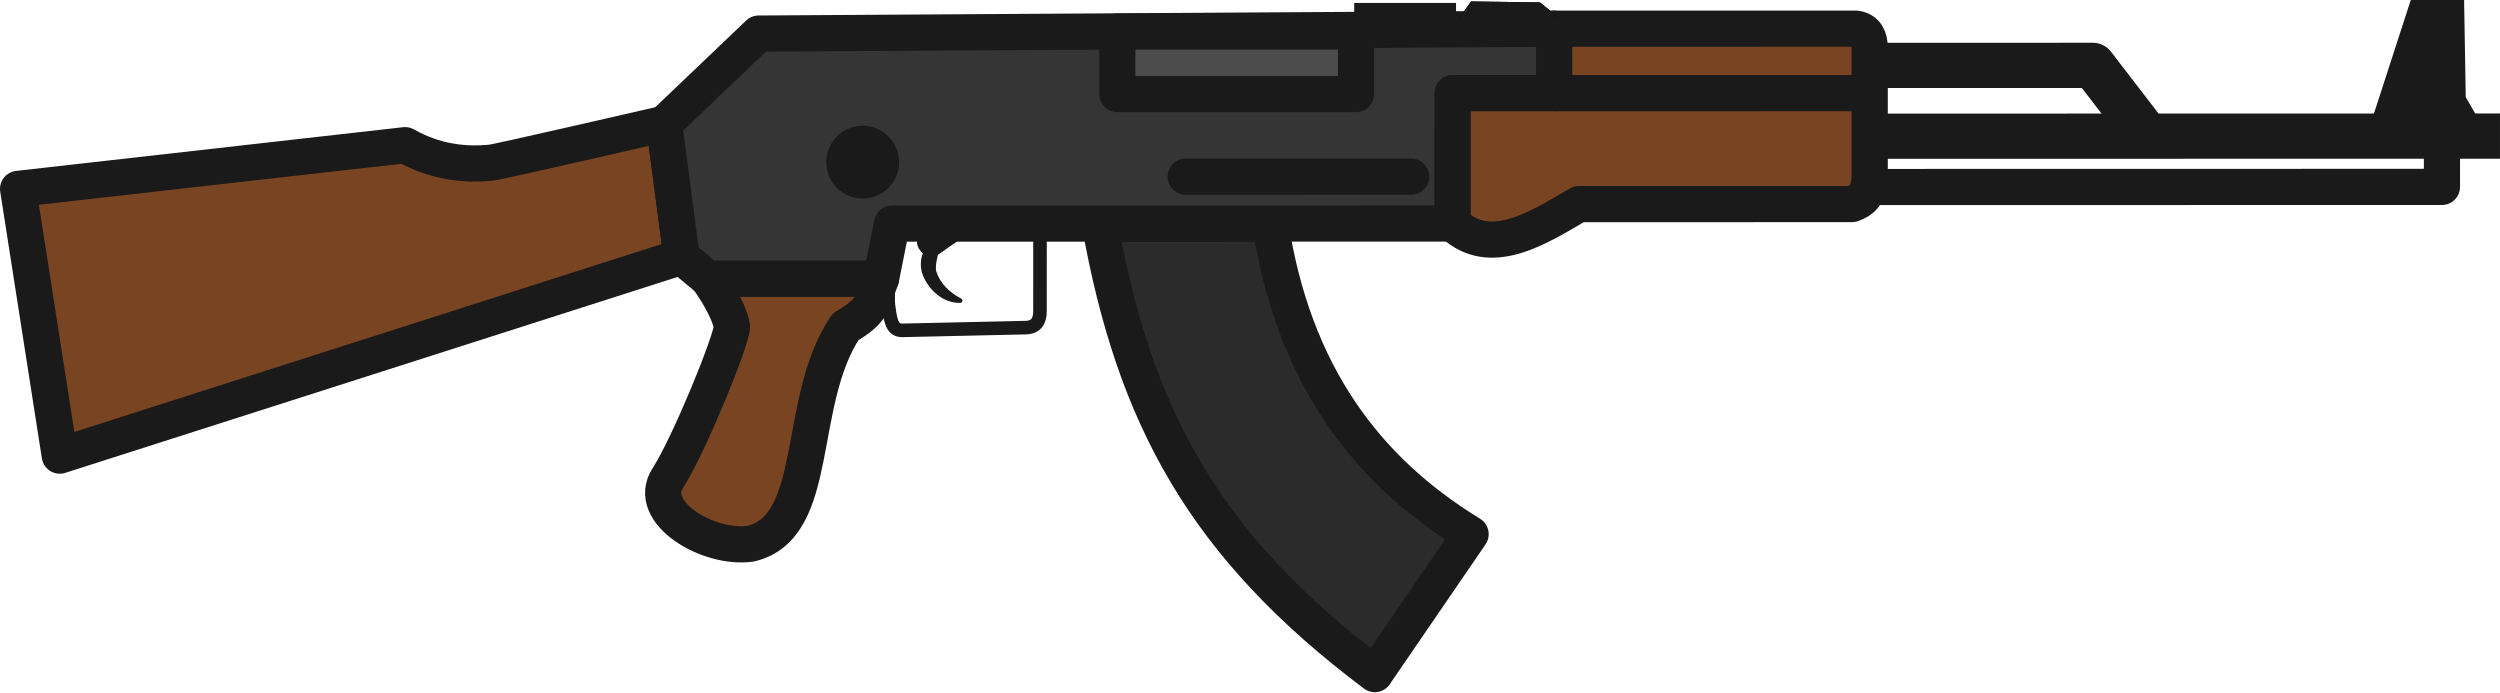
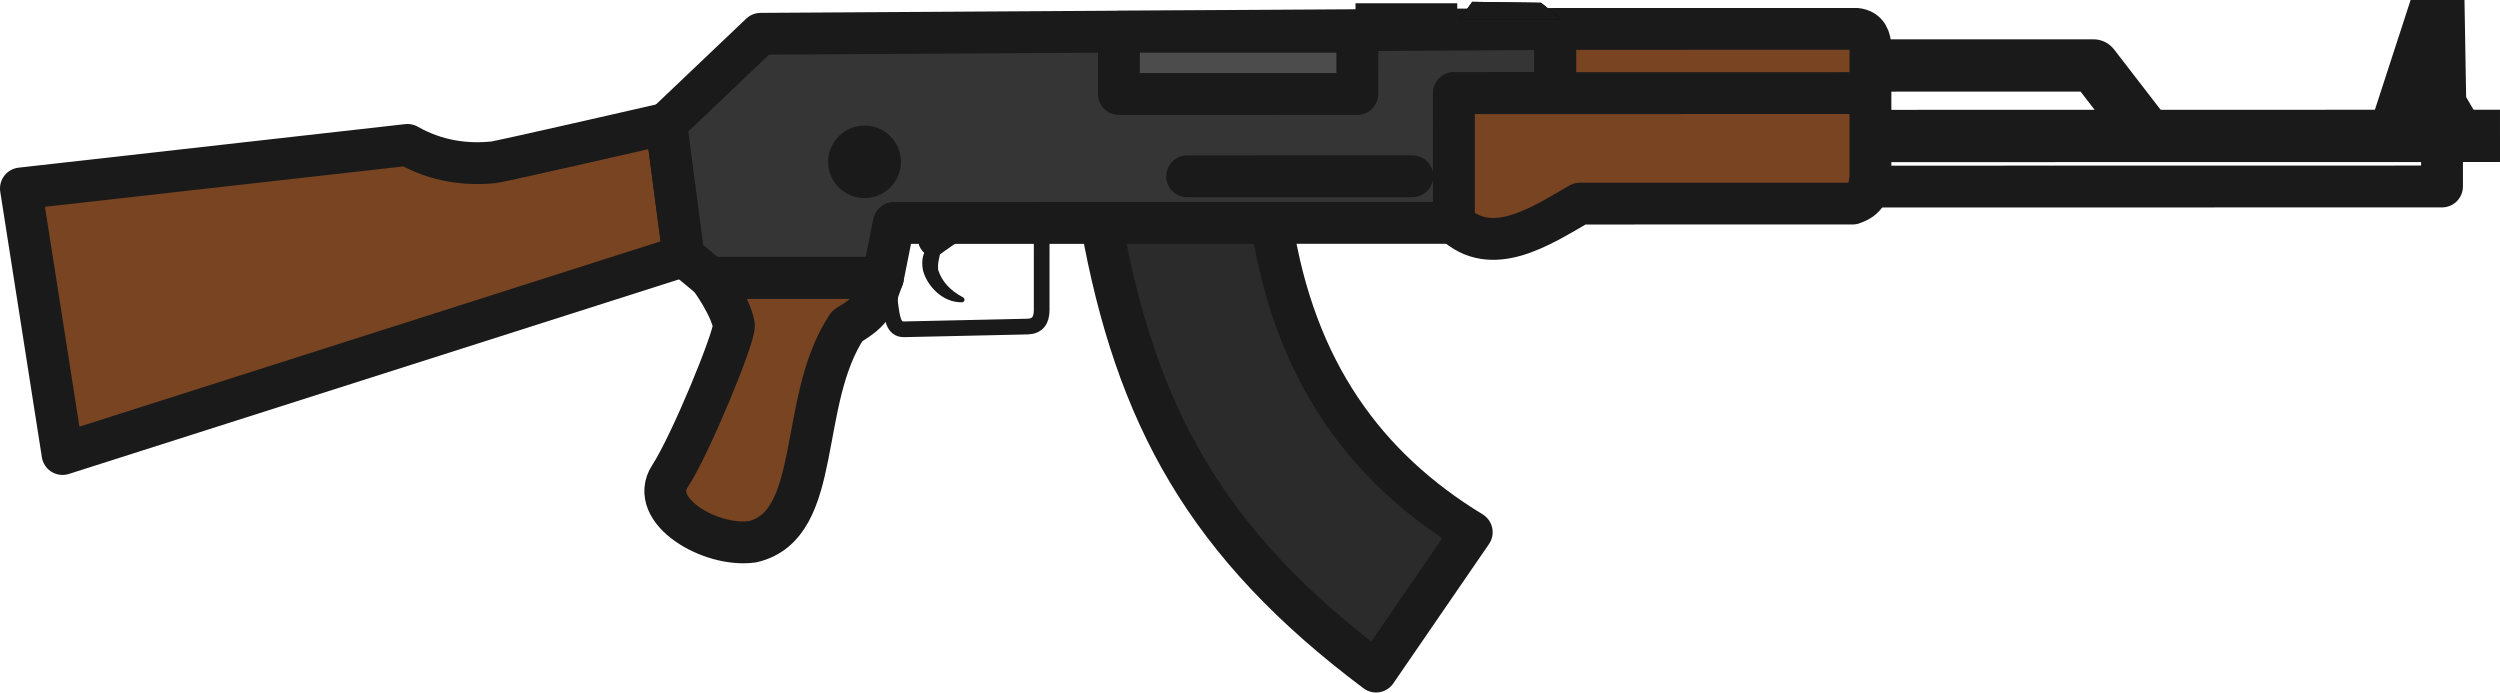
- <svg xmlns="http://www.w3.org/2000/svg" width="552.875" height="153.077" viewBox="0 0 146.281 40.502" version="1.1" id="svg8" xml:space="preserve">
+ <svg xmlns="http://www.w3.org/2000/svg" width="478.124" height="132.434" viewBox="0 0 126.504 35.04" version="1.1" id="svg8" xml:space="preserve">
  <defs id="defs2" />
-   <path id="path858" d="m 74.326,13.08 c 1.338,8.749 5.546,14.401 11.723,18.175 l -5.607,8.188 C 70.486,31.961 66.372,24.395 64.349,13.081 Z" style="fill:#2b2b2b;fill-opacity:1;stroke:#1a1a1a;stroke-width:2.117;stroke-linecap:butt;stroke-linejoin:round;stroke-miterlimit:4;stroke-dasharray:none;stroke-opacity:1" />
-   <path id="path860" d="m 39.08,27.959 c 1.212,-1.859 3.744,-8.056 3.747,-8.854 -0.196,-1.154 -1.405,-2.8 -1.405,-2.8 l 10.128,-0.002 c -0.573,1.527 -0.456,1.852 -2.083,2.829 -2.95,4.414 -1.381,11.719 -5.564,12.685 -2.464,0.34 -6.141,-1.838 -4.823,-3.858 z" style="fill:#784421;fill-opacity:1;stroke:#1a1a1a;stroke-width:2.117;stroke-linecap:butt;stroke-linejoin:round;stroke-miterlimit:4;stroke-dasharray:none;stroke-opacity:1" />
-   <path id="path862" d="m 51.97,17.738 c 0.122,0.952 0.192,1.606 0.823,1.592 l 7.236,-0.16 c 0.593,-0.02 0.82,-0.384 0.823,-0.956 l 7.71e-4,-4.618 -8.882,0.002 z" style="fill:none;stroke:#1a1a1a;stroke-width:0.794;stroke-linecap:butt;stroke-linejoin:round;stroke-miterlimit:4;stroke-dasharray:none;stroke-opacity:1" />
-   <path id="path864" d="m 53.883,13.779 2.397,0.002 c -0.549,0.371 -1.1,0.744 -1.516,1.054 0,0 -0.219,0.752 -0.101,1.102 0.239,0.709 0.74,1.235 1.518,1.654 -1.072,0.02 -1.912,-0.925 -2.13,-1.76 -0.131,-0.694 0.114,-1.02 0.114,-1.02 -0.536,-0.484 -0.367,-0.745 -0.281,-1.032 z" style="fill:#1a1a1a;fill-opacity:1;stroke:#1a1a1a;stroke-width:0.265px;stroke-linecap:round;stroke-linejoin:round;stroke-opacity:1" />
-   <path id="path866" d="m 38.857,7.244 c 0,0 -9.692,2.23 -10.103,2.272 -1.561,0.16 -3.322,-0.035 -5.051,-1.021 L 1.058,11.053 3.496,26.66 39.877,15.019 Z" style="fill:#784421;fill-opacity:1;stroke:#1a1a1a;stroke-width:2.117;stroke-linecap:butt;stroke-linejoin:round;stroke-miterlimit:4;stroke-dasharray:none;stroke-opacity:1" />
-   <path id="path868" d="m 41.423,16.305 -1.546,-1.286 -1.02,-7.775 5.534,-5.279 46.551,-0.285 -6.29e-4,3.772 -5.939,9.92e-4 -0.001,7.625 -9.792,0.002 -23.016,0.004 -0.642,3.22 z" style="fill:#353535;fill-opacity:1;stroke:#1a1a1a;stroke-width:2.117;stroke-linecap:butt;stroke-linejoin:round;stroke-miterlimit:4;stroke-dasharray:none;stroke-opacity:1" />
-   <path id="path870" d="m 85.002,5.453 -0.001,7.625 c 2.213,2.088 5.008,0.246 7.384,-1.135 l 15.972,-0.003 c 0.794,-0.274 0.974,-0.726 1.044,-1.565 l 10e-4,-7.615 c -0.011,-0.5 -0.174,-1.014 -0.823,-1.083 l -17.638,0.003 -6.29e-4,3.772 z" style="fill:#784421;fill-opacity:1;stroke:#1a1a1a;stroke-width:2.117;stroke-linecap:butt;stroke-linejoin:round;stroke-miterlimit:4;stroke-dasharray:none;stroke-opacity:1" />
-   <path id="path872" d="m 109.822,7.97 36.459,-0.006" style="fill:none;stroke:#1a1a1a;stroke-width:2.646;stroke-linecap:butt;stroke-linejoin:miter;stroke-miterlimit:4;stroke-dasharray:none;stroke-opacity:1" />
-   <path id="path874" d="m 141.157,0.133 2.894,-4.84e-4 0.095,5.592 0.676,1.164 -5.994,0.425 z" style="fill:#1a1a1a;fill-opacity:1;stroke:#1a1a1a;stroke-width:0.265px;stroke-linecap:butt;stroke-linejoin:miter;stroke-opacity:1" />
-   <path style="fill:none;stroke:#1a1a1a;stroke-width:2.646;stroke-linecap:butt;stroke-linejoin:round;stroke-miterlimit:4;stroke-dasharray:none;stroke-opacity:1" d="m 109.823,3.827 12.642,-0.002 3.257,4.233" id="path876" />
-   <path id="path880" d="m 109.4,10.942 33.485,-0.006 3.6e-4,-2.178" style="fill:none;stroke:#1a1a1a;stroke-width:2.117;stroke-linecap:butt;stroke-linejoin:round;stroke-miterlimit:4;stroke-dasharray:none;stroke-opacity:1" />
-   <path id="path882" d="m 90.941,5.452 18.5,-0.003" style="fill:none;stroke:#1a1a1a;stroke-width:2.117;stroke-linecap:butt;stroke-linejoin:miter;stroke-miterlimit:4;stroke-dasharray:none;stroke-opacity:1" />
-   <path id="path884" d="m 69.376,10.339 13.194,-0.002" style="fill:none;stroke:#1a1a1a;stroke-width:2.117;stroke-linecap:round;stroke-linejoin:miter;stroke-miterlimit:4;stroke-dasharray:none;stroke-opacity:1" />
-   <path id="path888" d="m 85.339,1.107 0.738,-1.022 4.029,0.056 c 0,0 1.22,0.965 1.107,0.965 z" style="fill:#000000;stroke:none;stroke-width:0.265px;stroke-linecap:butt;stroke-linejoin:miter;stroke-opacity:1" />
-   <path id="path892" d="m 85.339,1.107 0.738,-1.022 4.029,0.056 c 0,0 1.22,0.965 1.107,0.965 z" style="fill:#1a1a1a;fill-opacity:1;stroke:none;stroke-width:0.265px;stroke-linecap:butt;stroke-linejoin:miter;stroke-opacity:1" />
-   <rect transform="matrix(1,-1.6691963e-4,-1.6691963e-4,1,0,0)" y="0.185" x="79.238" height="0.936" width="5.959" id="rect894" style="opacity:0.999;fill:#1a1a1a;fill-opacity:1;stroke:none;stroke-width:2.117;stroke-linecap:round;stroke-linejoin:round;stroke-miterlimit:4;stroke-dasharray:none;paint-order:stroke fill markers" />
-   <path id="path896" d="m 79.345,1.843 -6.11e-4,3.658 -13.967,0.002 6.11e-4,-3.658 z" style="fill:#4c4c4c;fill-opacity:1;stroke:#1a1a1a;stroke-width:2.117;stroke-linecap:butt;stroke-linejoin:round;stroke-miterlimit:4;stroke-dasharray:none;stroke-opacity:1" />
-   <circle transform="matrix(1,-1.6691963e-4,-1.6691963e-4,1,0,0)" r="2.131" cy="9.496" cx="50.479" id="path966" style="opacity:0.999;fill:#1a1a1a;fill-opacity:1;stroke:none;stroke-width:1.058;stroke-linecap:round;stroke-linejoin:round;stroke-miterlimit:4;stroke-dasharray:none;stroke-opacity:1;paint-order:normal" />
+   <path id="path858" d="m 64.347,11.281 c 1.156,7.533 4.791,12.4 10.126,15.65 l -4.843,7.051 C 61.031,27.539 57.477,21.024 55.729,11.282 Z" style="fill:#2b2b2b;fill-opacity:1;stroke:#1a1a1a;stroke-width:2.117;stroke-linecap:butt;stroke-linejoin:round;stroke-miterlimit:4;stroke-dasharray:none;stroke-opacity:1" />
+   <path id="path860" d="m 33.902,24.093 c 1.047,-1.601 3.234,-6.936 3.237,-7.624 -0.17,-0.994 -1.213,-2.411 -1.213,-2.411 l 8.748,-0.002 c -0.495,1.315 -0.394,1.595 -1.799,2.436 -2.549,3.801 -1.193,10.091 -4.806,10.923 -2.128,0.293 -5.304,-1.583 -4.167,-3.322 z" style="fill:#784421;fill-opacity:1;stroke:#1a1a1a;stroke-width:2.117;stroke-linecap:butt;stroke-linejoin:round;stroke-miterlimit:4;stroke-dasharray:none;stroke-opacity:1" />
+   <path id="path862" d="m 45.037,15.292 c 0.106,0.82 0.166,1.383 0.711,1.371 l 6.251,-0.138 c 0.512,-0.018 0.708,-0.33 0.711,-0.823 l 6.66e-4,-3.976 -7.672,0.001 z" style="fill:none;stroke:#1a1a1a;stroke-width:0.794;stroke-linecap:butt;stroke-linejoin:round;stroke-miterlimit:4;stroke-dasharray:none;stroke-opacity:1" />
+   <path id="path864" d="m 46.689,11.883 2.07,0.001 c -0.474,0.32 -0.95,0.64 -1.31,0.908 0,0 -0.189,0.648 -0.087,0.949 0.207,0.61 0.639,1.063 1.311,1.424 -0.926,0.017 -1.652,-0.797 -1.84,-1.515 -0.114,-0.598 0.099,-0.878 0.099,-0.878 -0.463,-0.416 -0.317,-0.641 -0.243,-0.888 z" style="fill:#1a1a1a;fill-opacity:1;stroke:#1a1a1a;stroke-width:0.265px;stroke-linecap:round;stroke-linejoin:round;stroke-opacity:1" />
+   <path id="path866" d="m 33.709,6.256 c 0,0 -8.372,1.92 -8.727,1.956 -1.349,0.138 -2.869,-0.03 -4.363,-0.879 L 1.058,9.536 3.164,22.974 34.59,12.951 Z" style="fill:#784421;fill-opacity:1;stroke:#1a1a1a;stroke-width:2.117;stroke-linecap:butt;stroke-linejoin:round;stroke-miterlimit:4;stroke-dasharray:none;stroke-opacity:1" />
+   <path id="path868" d="M 35.926,14.058 34.59,12.951 33.709,6.256 38.49,1.71 78.701,1.465 l -5.44e-4,3.248 -5.13,8.54e-4 -0.001,6.565 -8.458,0.001 -19.881,0.003 -0.555,2.773 z" style="fill:#353535;fill-opacity:1;stroke:#1a1a1a;stroke-width:2.117;stroke-linecap:butt;stroke-linejoin:round;stroke-miterlimit:4;stroke-dasharray:none;stroke-opacity:1" />
+   <path id="path870" d="m 73.57,4.714 -0.001,6.565 c 1.911,1.798 4.326,0.212 6.379,-0.977 l 13.797,-0.002 c 0.686,-0.236 0.841,-0.626 0.902,-1.348 l 8.63e-4,-6.557 c -0.01,-0.431 -0.15,-0.873 -0.711,-0.933 l -15.235,0.002 -5.43e-4,3.248 z" style="fill:#784421;fill-opacity:1;stroke:#1a1a1a;stroke-width:2.117;stroke-linecap:butt;stroke-linejoin:round;stroke-miterlimit:4;stroke-dasharray:none;stroke-opacity:1" />
+   <path id="path872" d="m 95.01,6.881 31.494,-0.005" style="fill:none;stroke:#1a1a1a;stroke-width:2.646;stroke-linecap:butt;stroke-linejoin:miter;stroke-miterlimit:4;stroke-dasharray:none;stroke-opacity:1" />
+   <path id="path874" d="m 122.077,0.133 2.5,-4.167e-4 0.082,4.815 0.584,1.002 -5.178,0.366 z" style="fill:#1a1a1a;fill-opacity:1;stroke:#1a1a1a;stroke-width:0.265px;stroke-linecap:butt;stroke-linejoin:miter;stroke-opacity:1" />
+   <path style="fill:none;stroke:#1a1a1a;stroke-width:2.646;stroke-linecap:butt;stroke-linejoin:round;stroke-miterlimit:4;stroke-dasharray:none;stroke-opacity:1" d="m 95.01,3.314 10.92,-0.002 2.813,3.645" id="path876" />
+   <path id="path880" d="m 94.645,9.441 28.925,-0.005 3.1e-4,-1.875" style="fill:none;stroke:#1a1a1a;stroke-width:2.117;stroke-linecap:butt;stroke-linejoin:round;stroke-miterlimit:4;stroke-dasharray:none;stroke-opacity:1" />
+   <path id="path882" d="m 78.7,4.713 15.981,-0.003" style="fill:none;stroke:#1a1a1a;stroke-width:2.117;stroke-linecap:butt;stroke-linejoin:miter;stroke-miterlimit:4;stroke-dasharray:none;stroke-opacity:1" />
+   <path id="path884" d="m 60.072,8.921 11.397,-0.002" style="fill:none;stroke:#1a1a1a;stroke-width:2.117;stroke-linecap:round;stroke-linejoin:miter;stroke-miterlimit:4;stroke-dasharray:none;stroke-opacity:1" />
+   <path id="path888" d="m 73.861,0.972 0.637,-0.88 3.481,0.048 c 0,0 1.054,0.831 0.956,0.831 z" style="fill:#000000;stroke:none;stroke-width:0.265px;stroke-linecap:butt;stroke-linejoin:miter;stroke-opacity:1" />
+   <path id="path892" d="m 73.861,0.972 0.637,-0.88 3.481,0.048 c 0,0 1.054,0.831 0.956,0.831 z" style="fill:#1a1a1a;fill-opacity:1;stroke:none;stroke-width:0.265px;stroke-linecap:butt;stroke-linejoin:miter;stroke-opacity:1" />
+   <rect transform="matrix(1,-1.6638816e-4,-1.6745281e-4,1,0,0)" y="0.177" x="68.591" height="0.806" width="5.148" id="rect894" style="opacity:0.999;fill:#1a1a1a;fill-opacity:1;stroke:none;stroke-width:2.117;stroke-linecap:round;stroke-linejoin:round;stroke-miterlimit:4;stroke-dasharray:none;paint-order:stroke fill markers" />
+   <path id="path896" d="m 68.683,1.605 -5.27e-4,3.15 -12.065,0.002 5.28e-4,-3.15 z" style="fill:#4c4c4c;fill-opacity:1;stroke:#1a1a1a;stroke-width:2.117;stroke-linecap:butt;stroke-linejoin:round;stroke-miterlimit:4;stroke-dasharray:none;stroke-opacity:1" />
+   <ellipse transform="matrix(1,-1.6638816e-4,-1.6745281e-4,1,0,0)" cy="8.195" cx="43.749" id="path966" style="opacity:0.999;fill:#1a1a1a;fill-opacity:1;stroke:none;stroke-width:1.058;stroke-linecap:round;stroke-linejoin:round;stroke-miterlimit:4;stroke-dasharray:none;stroke-opacity:1;paint-order:normal" rx="1.841" ry="1.835" />
</svg>
